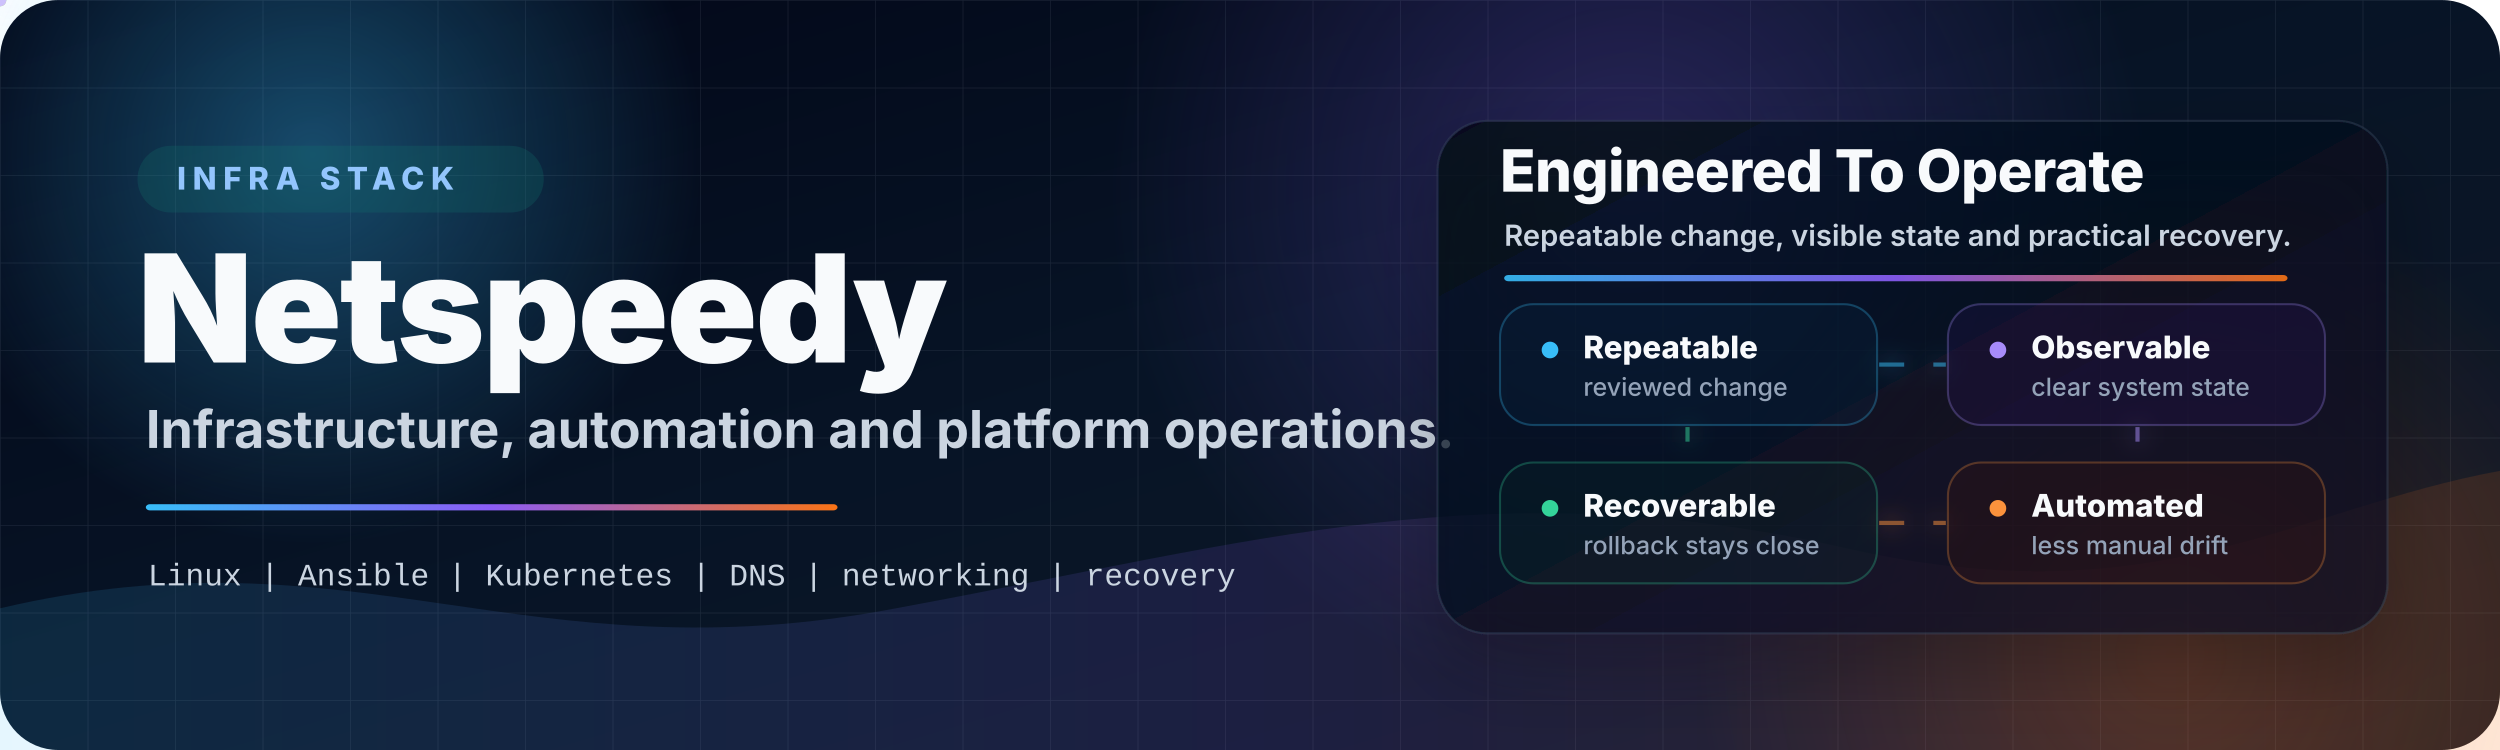
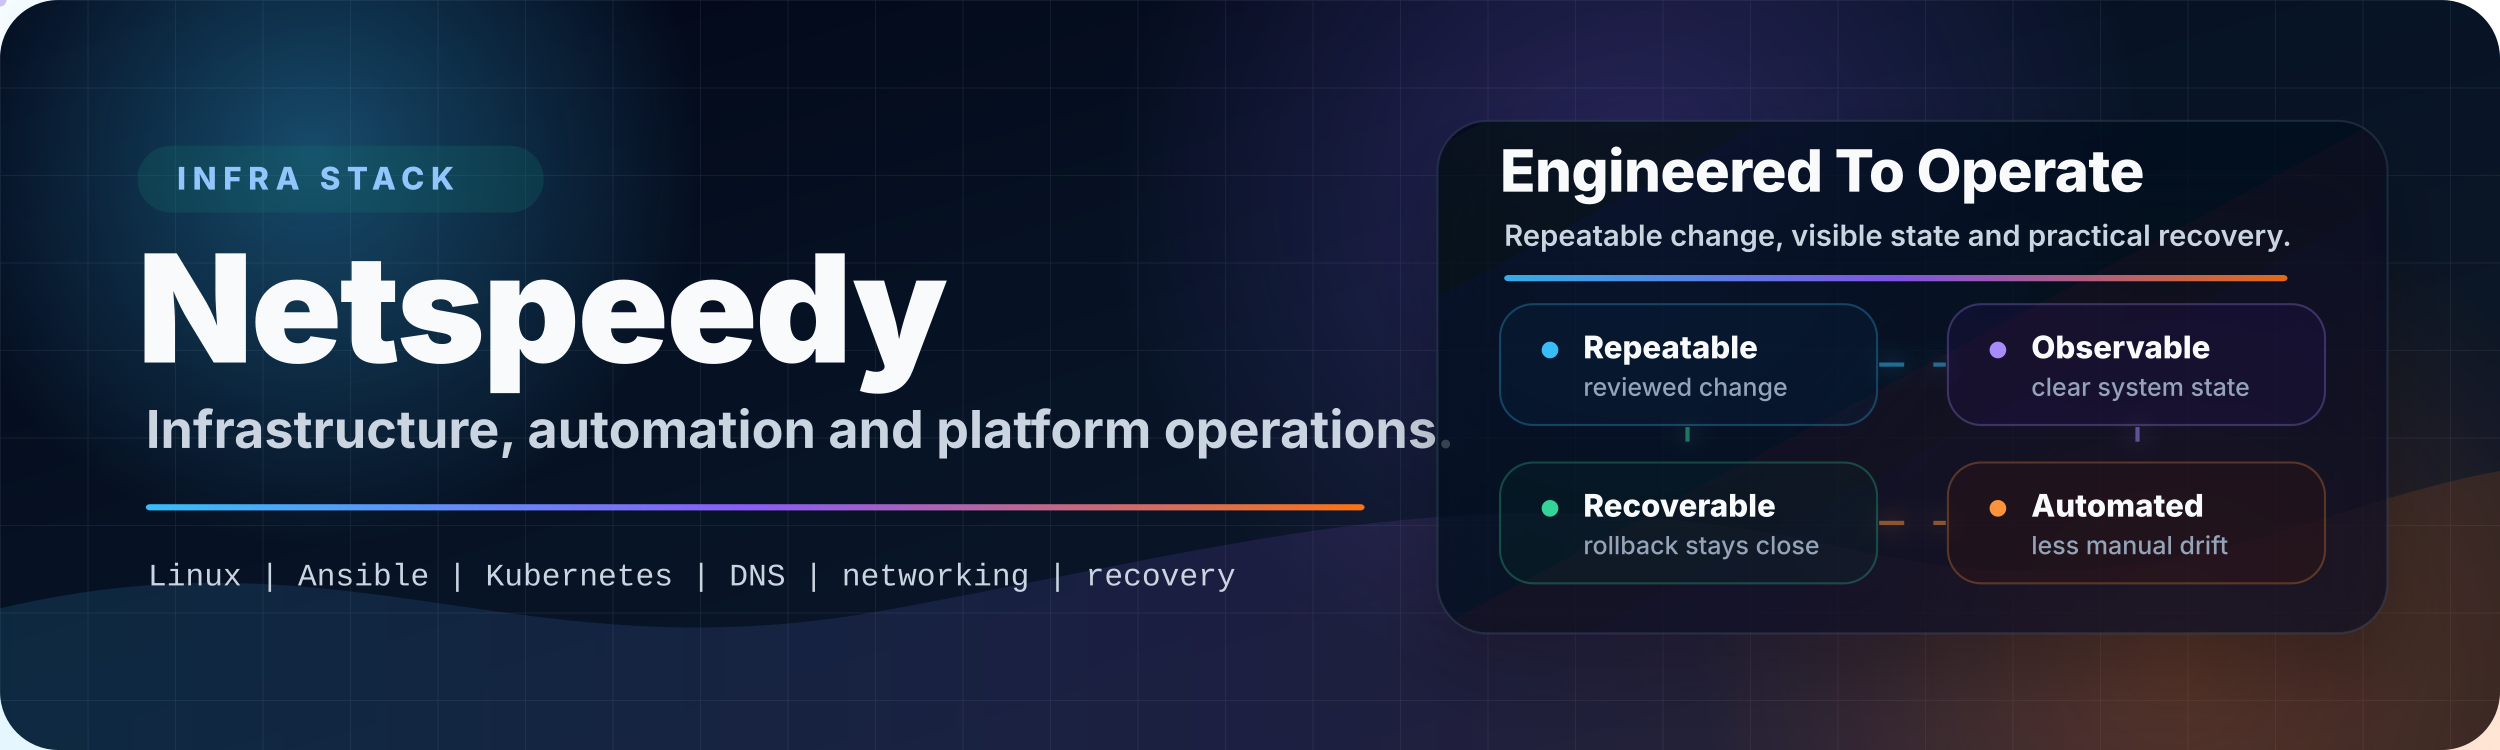
<svg xmlns="http://www.w3.org/2000/svg" xmlns:xlink="http://www.w3.org/1999/xlink" viewBox="0 0 1200 360" role="img" aria-labelledby="title desc">
  <defs>
    <linearGradient id="bg" x1="0" y1="0" x2="1" y2="1">
      <stop offset="0" stop-color="#020617" />
      <stop offset="0.48" stop-color="#071426" />
      <stop offset="1" stop-color="#111827" />
    </linearGradient>
    <linearGradient id="panel" x1="0" y1="0" x2="1" y2="1">
      <stop offset="0" stop-color="#020617" />
      <stop offset="0.55" stop-color="#07111f" />
      <stop offset="1" stop-color="#101827" />
    </linearGradient>
    <linearGradient id="accent" x1="0" y1="0" x2="1" y2="0">
      <stop offset="0" stop-color="#38bdf8" />
      <stop offset="0.5" stop-color="#8b5cf6" />
      <stop offset="1" stop-color="#f97316" />
    </linearGradient>
    <linearGradient id="blueLine" x1="0" y1="0" x2="1" y2="0">
      <stop offset="0" stop-color="#38bdf8" stop-opacity="0" />
      <stop offset="0.18" stop-color="#38bdf8" stop-opacity="0.8" />
      <stop offset="0.82" stop-color="#38bdf8" stop-opacity="0.8" />
      <stop offset="1" stop-color="#38bdf8" stop-opacity="0" />
    </linearGradient>
    <linearGradient id="orangeLine" x1="0" y1="0" x2="1" y2="0">
      <stop offset="0" stop-color="#f97316" stop-opacity="0" />
      <stop offset="0.2" stop-color="#f97316" stop-opacity="0.72" />
      <stop offset="0.82" stop-color="#f97316" stop-opacity="0.72" />
      <stop offset="1" stop-color="#f97316" stop-opacity="0" />
    </linearGradient>
    <radialGradient id="glowA" cx="50%" cy="50%" r="50%">
      <stop offset="0" stop-color="#38bdf8" stop-opacity="0.36" />
      <stop offset="1" stop-color="#38bdf8" stop-opacity="0" />
    </radialGradient>
    <radialGradient id="glowB" cx="50%" cy="50%" r="50%">
      <stop offset="0" stop-color="#8b5cf6" stop-opacity="0.26" />
      <stop offset="1" stop-color="#8b5cf6" stop-opacity="0" />
    </radialGradient>
    <radialGradient id="glowC" cx="50%" cy="50%" r="50%">
      <stop offset="0" stop-color="#f97316" stop-opacity="0.22" />
      <stop offset="1" stop-color="#f97316" stop-opacity="0" />
    </radialGradient>
    <pattern id="grid" width="42" height="42" patternUnits="userSpaceOnUse">
      <path d="M 42 0 L 0 0 0 42" fill="none" stroke="#94a3b8" stroke-width="0.7" opacity="0.14" />
    </pattern>
    <filter id="softGlow" x="-45%" y="-45%" width="190%" height="190%">
      <feGaussianBlur stdDeviation="5" result="blur" />
      <feMerge>
        <feMergeNode in="blur" />
        <feMergeNode in="SourceGraphic" />
      </feMerge>
    </filter>
    <filter id="shadow" x="-12%" y="-16%" width="124%" height="138%">
      <feDropShadow dx="0" dy="18" stdDeviation="18" flood-color="#000000" flood-opacity="0.36" />
    </filter>
    <style>
      .eyebrow { font: 800 15px system-ui, -apple-system, BlinkMacSystemFont, "Segoe UI", sans-serif; fill: #93c5fd; letter-spacing: 3.2px; }
      .title { font: 850 72px system-ui, -apple-system, BlinkMacSystemFont, "Segoe UI", sans-serif; fill: #f8fafc; letter-spacing: -1px; }
      .subtitle { font: 650 25px system-ui, -apple-system, BlinkMacSystemFont, "Segoe UI", sans-serif; fill: #cbd5e1; letter-spacing: 0; }
      .small { font: 520 15px ui-monospace, SFMono-Regular, Menlo, Monaco, Consolas, "Liberation Mono", monospace; fill: #cbd5e1; letter-spacing: 0; }
      .panelTitle { font: 780 28px system-ui, -apple-system, BlinkMacSystemFont, "Segoe UI", sans-serif; fill: #f8fafc; letter-spacing: -0.3px; }
      .panelSub { font: 560 14px system-ui, -apple-system, BlinkMacSystemFont, "Segoe UI", sans-serif; fill: #cbd5e1; letter-spacing: 0; }
      .pillarTitle { font: 760 15px system-ui, -apple-system, BlinkMacSystemFont, "Segoe UI", sans-serif; fill: #f8fafc; letter-spacing: 0; }
      .pillarText { font: 540 12px system-ui, -apple-system, BlinkMacSystemFont, "Segoe UI", sans-serif; fill: #94a3b8; letter-spacing: 0; }
      .draw { stroke-dasharray: 12 14; animation: dash 8s linear infinite; }
      .drawSlow { stroke-dasharray: 7 13; animation: dash 10s linear infinite reverse; }
      .pulse { animation: pulse 3.8s ease-in-out infinite; transform-origin: center; }
      .pulse2 { animation: pulse 4.6s ease-in-out infinite; transform-origin: center; }
      @keyframes dash { to { stroke-dashoffset: -260; } }
      @keyframes pulse { 0%, 100% { opacity: 0.5; } 50% { opacity: 1; } }
    </style>
  </defs>
  <rect width="1200" height="360" rx="28" fill="url(#bg)" />
  <rect width="1200" height="360" rx="28" fill="url(#grid)" />
  <circle cx="150" cy="74" r="188" fill="url(#glowA)" />
  <circle cx="782" cy="92" r="250" fill="url(#glowB)" />
  <circle cx="1042" cy="314" r="228" fill="url(#glowC)" />
  <path d="M0 292 C170 252 252 326 430 292 C604 260 716 224 890 264 C1036 296 1102 244 1200 226 L1200 360 L0 360 Z" fill="url(#accent)" opacity="0.13" />
  <g transform="translate(66 70)">
    <rect x="0" y="0" width="195" height="32" rx="16" fill="#0f766e" opacity="0.24" />
    <text x="19" y="21" class="eyebrow">INFRA STACK</text>
    <text x="0" y="104" class="title">Netspeedy</text>
    <text x="4" y="145" class="subtitle">Infrastructure, automation and platform operations.</text>
-     <rect x="4" y="172" width="332" height="3" rx="2" fill="url(#accent)" />
+     <rect x="4" y="172" width="585" height="3" rx="2" fill="url(#accent)" />
    <text x="5" y="211" class="small">Linux | Ansible | Kubernetes | DNS | networking | recovery</text>
  </g>
  <g filter="url(#shadow)">
    <rect x="690" y="58" width="456" height="246" rx="24" fill="url(#panel)" opacity="0.68" stroke="#334155" stroke-opacity="0.72" />
  </g>
  <text x="720" y="92" class="panelTitle">Engineered To Operate</text>
  <text x="722" y="118" class="panelSub">Repeatable change, visible state and practical recovery.</text>
  <rect x="722" y="132" width="376" height="3" rx="2" fill="url(#accent)" opacity="0.9" />
  <g opacity="0.52" filter="url(#softGlow)">
    <path id="pillarTop" class="draw" d="M902 175 H934" fill="none" stroke="#38bdf8" stroke-width="2" />
    <path id="pillarLeft" class="drawSlow" d="M810 205 V221" fill="none" stroke="#34d399" stroke-width="2" />
    <path id="pillarBottom" class="draw" d="M902 251 H934" fill="none" stroke="#fb923c" stroke-width="2" />
    <path id="pillarRight" class="drawSlow" d="M1026 205 V221" fill="none" stroke="#a78bfa" stroke-width="2" />
    <circle r="3" fill="#38bdf8">
      <animateMotion dur="2.8s" repeatCount="indefinite">
        <mpath href="#pillarTop" xlink:href="#pillarTop" />
      </animateMotion>
    </circle>
    <circle r="3" fill="#34d399">
      <animateMotion dur="3.1s" repeatCount="indefinite">
        <mpath href="#pillarLeft" xlink:href="#pillarLeft" />
      </animateMotion>
    </circle>
    <circle r="3" fill="#fb923c">
      <animateMotion dur="3s" repeatCount="indefinite">
        <mpath href="#pillarBottom" xlink:href="#pillarBottom" />
      </animateMotion>
    </circle>
    <circle r="3" fill="#a78bfa">
      <animateMotion dur="3.2s" repeatCount="indefinite">
        <mpath href="#pillarRight" xlink:href="#pillarRight" />
      </animateMotion>
    </circle>
  </g>
  <g>
    <rect x="720" y="146" width="181" height="58" rx="16" fill="#082f49" fill-opacity="0.21" stroke="#38bdf8" stroke-opacity="0.28" />
    <circle class="pulse" cx="744" cy="168" r="4" fill="#38bdf8" />
    <text x="760" y="172" class="pillarTitle">Repeatable</text>
    <text x="760" y="190" class="pillarText">reviewed change</text>
    <rect x="935" y="146" width="181" height="58" rx="16" fill="#2e1065" fill-opacity="0.2" stroke="#a78bfa" stroke-opacity="0.28" />
    <circle class="pulse2" cx="959" cy="168" r="4" fill="#a78bfa" />
    <text x="975" y="172" class="pillarTitle">Observable</text>
    <text x="975" y="190" class="pillarText">clear system state</text>
    <rect x="720" y="222" width="181" height="58" rx="16" fill="#052e2b" fill-opacity="0.23" stroke="#34d399" stroke-opacity="0.28" />
    <circle class="pulse" cx="744" cy="244" r="4" fill="#34d399" />
    <text x="760" y="248" class="pillarTitle">Recoverable</text>
    <text x="760" y="266" class="pillarText">rollback stays close</text>
    <rect x="935" y="222" width="181" height="58" rx="16" fill="#431407" fill-opacity="0.23" stroke="#fb923c" stroke-opacity="0.28" />
    <circle class="pulse2" cx="959" cy="244" r="4" fill="#fb923c" />
    <text x="975" y="248" class="pillarTitle">Automated</text>
    <text x="975" y="266" class="pillarText">less manual drift</text>
  </g>
</svg>
